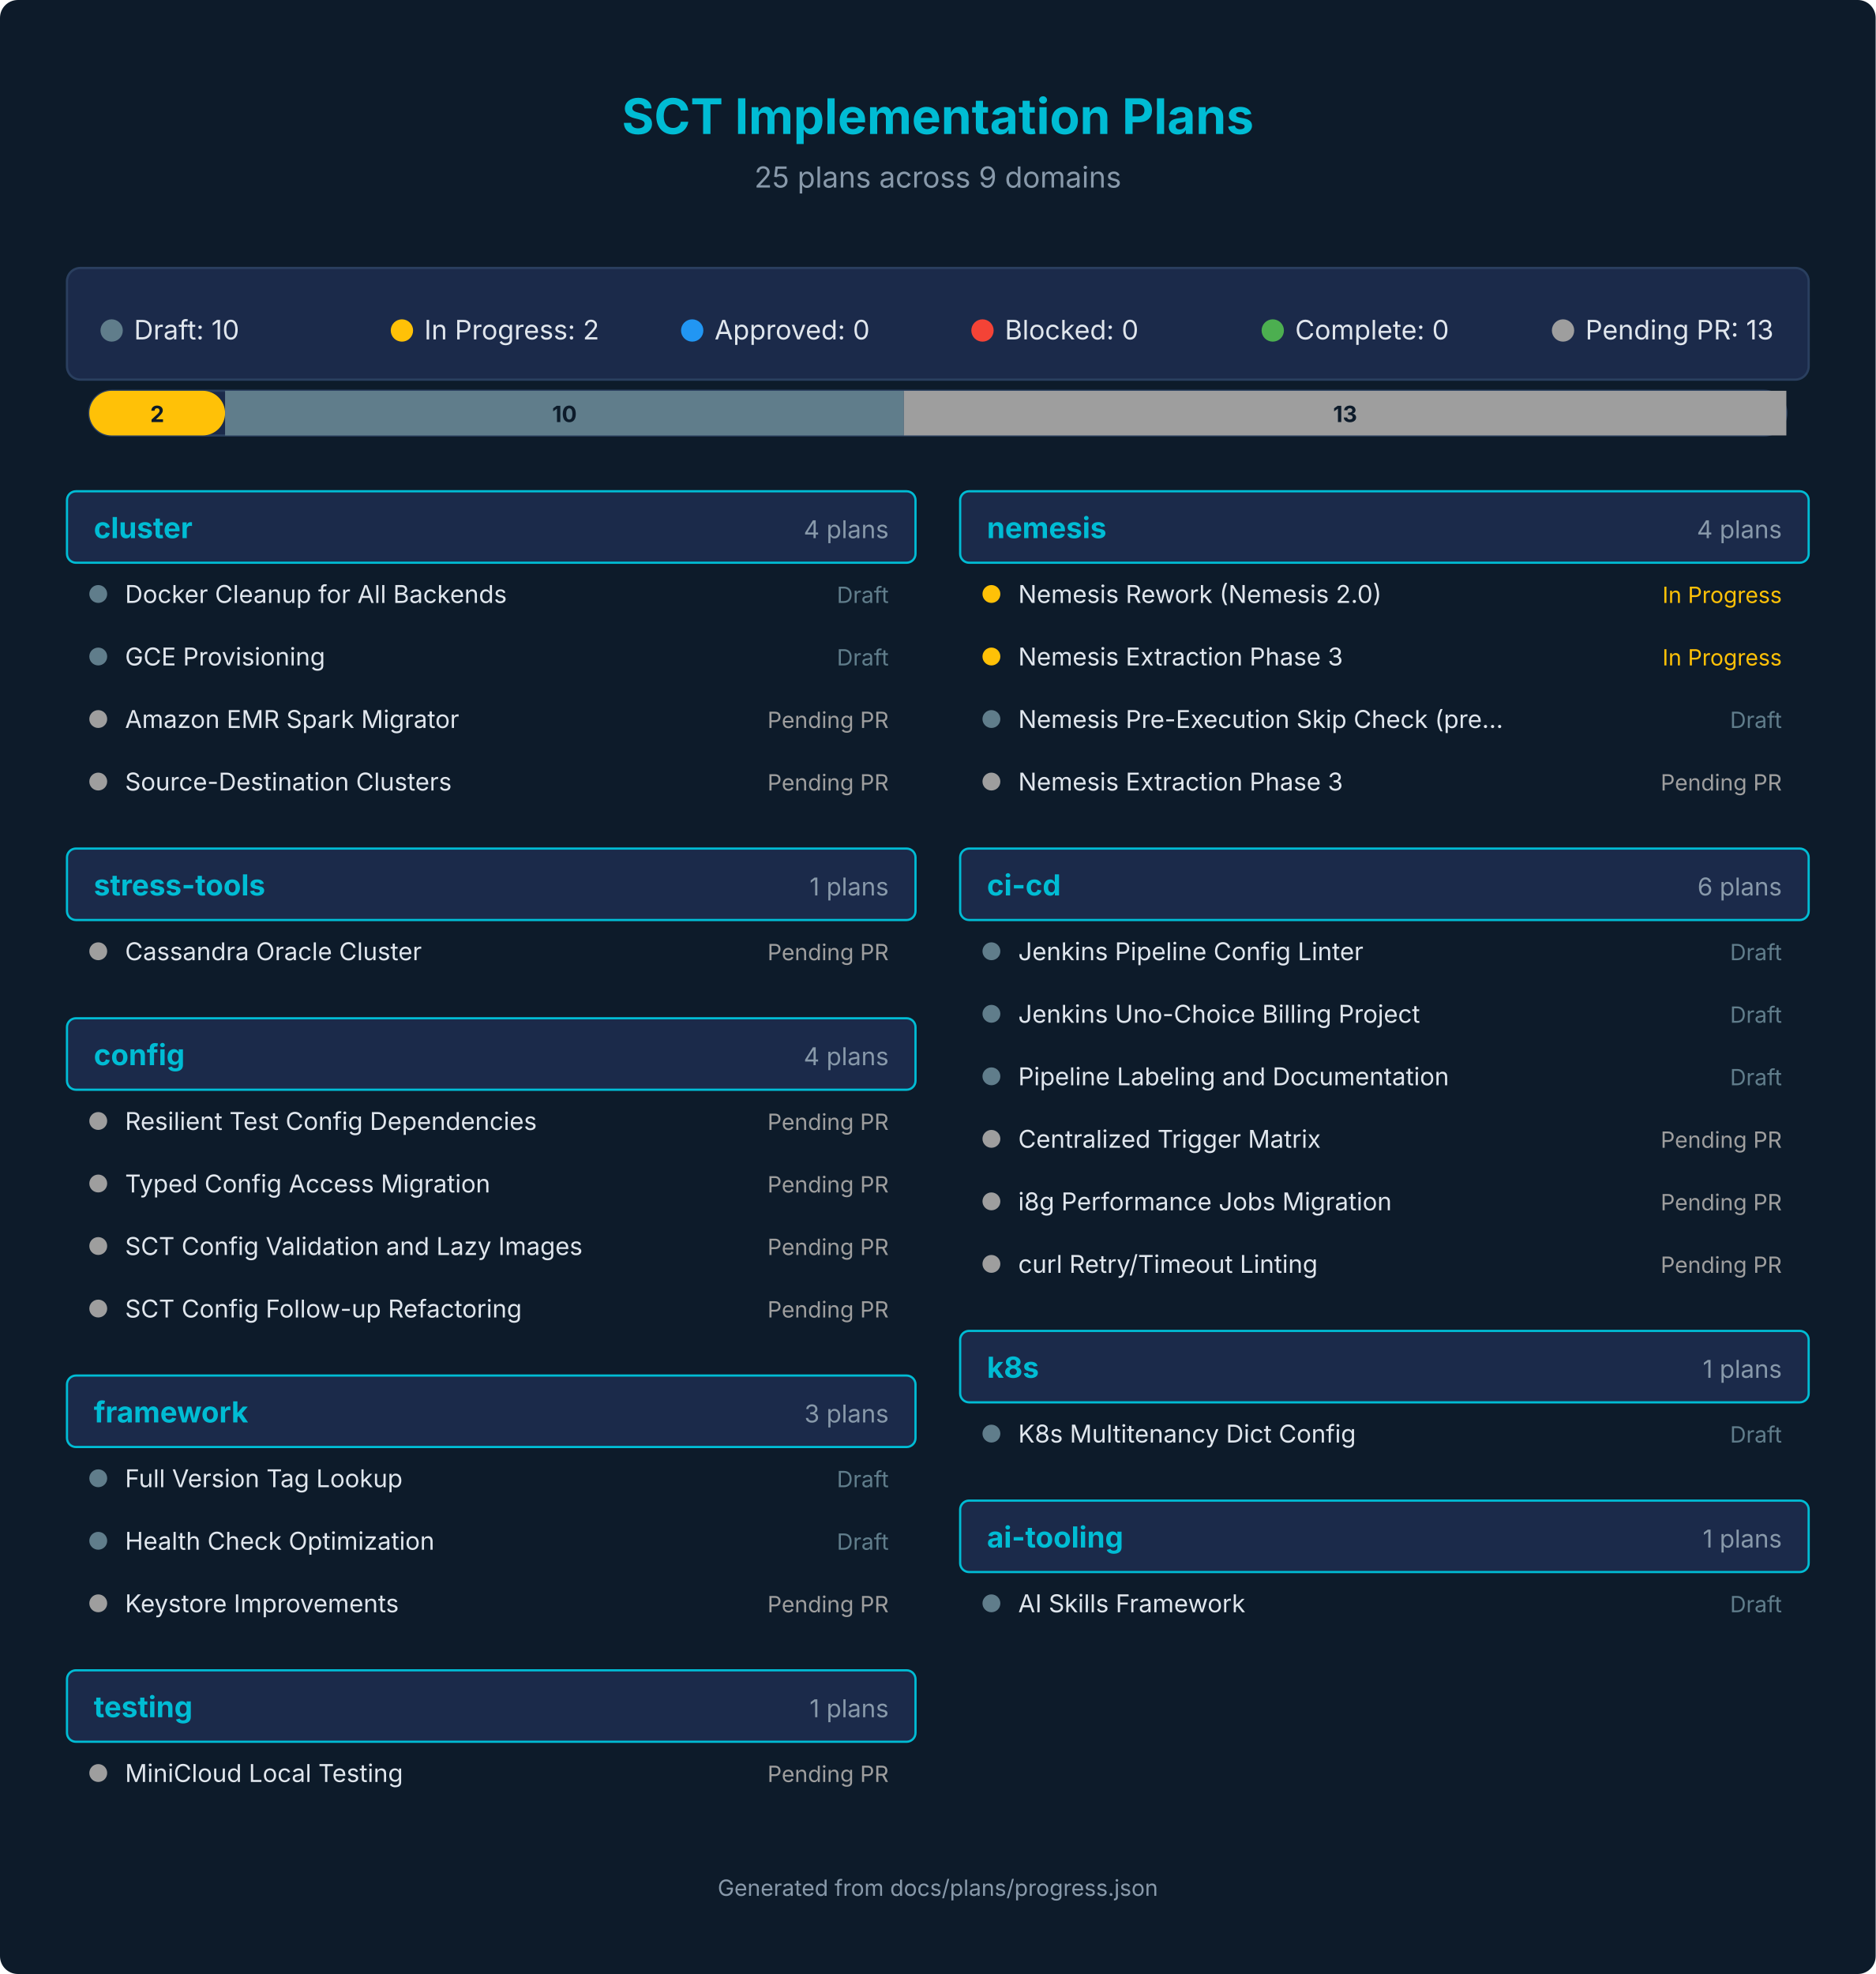
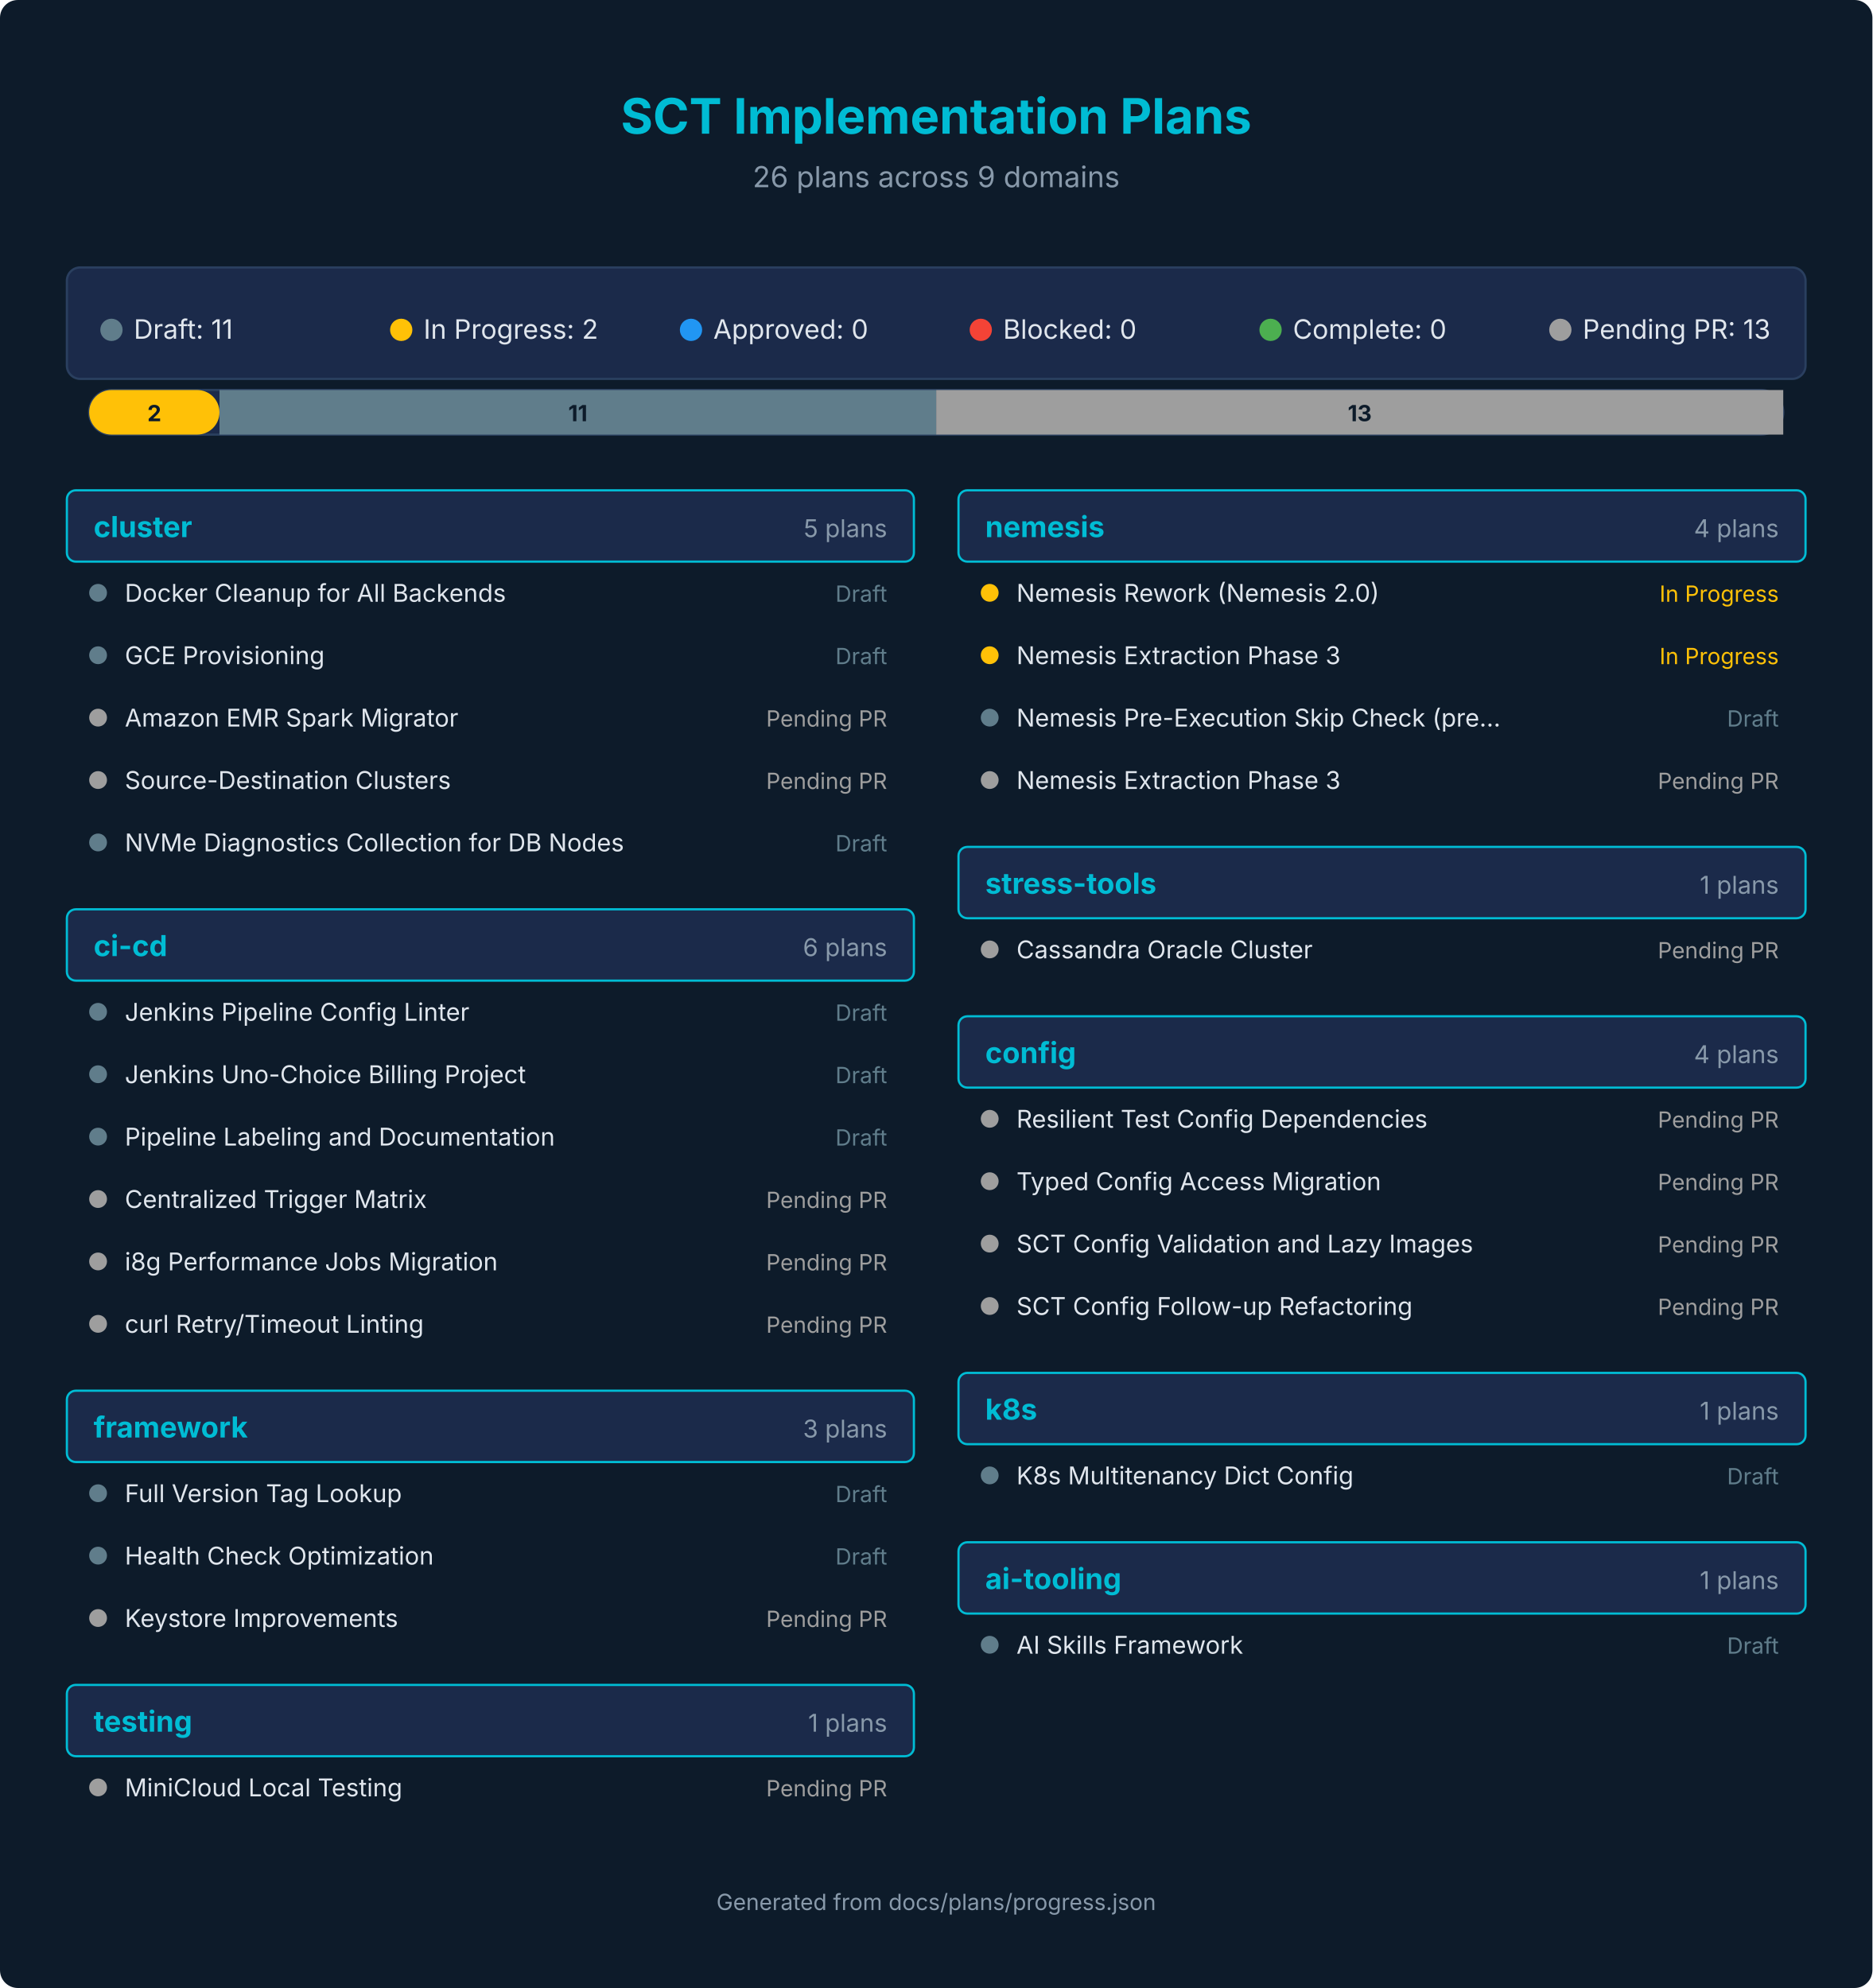
- <svg xmlns="http://www.w3.org/2000/svg" width="840" height="884" viewBox="0 0 840 884">
-   <rect width="840" height="884" fill="#0D1B2A" rx="8" />
+ <svg xmlns="http://www.w3.org/2000/svg" width="840" height="892" viewBox="0 0 840 892">
+   <rect width="840" height="892" fill="#0D1B2A" rx="8" />
  <text x="420" y="60" text-anchor="middle" font-family="system-ui, -apple-system, sans-serif" font-size="22" font-weight="bold" fill="#00BCD4">SCT Implementation Plans</text>
-   <text x="420" y="84" text-anchor="middle" font-family="system-ui, -apple-system, sans-serif" font-size="13" fill="#8899AA">25 plans across 9 domains</text>
+   <text x="420" y="84" text-anchor="middle" font-family="system-ui, -apple-system, sans-serif" font-size="13" fill="#8899AA">26 plans across 9 domains</text>
  <rect x="30" y="120" width="780" height="50" rx="6" fill="#1B2A4A" stroke="#2A3F5F" stroke-width="1" />
  <circle cx="50" cy="148" r="5" fill="#607D8B" />
-   <text x="60" y="152" font-family="system-ui, -apple-system, sans-serif" font-size="12" fill="#E0E6ED">Draft: 10</text>
+   <text x="60" y="152" font-family="system-ui, -apple-system, sans-serif" font-size="12" fill="#E0E6ED">Draft: 11</text>
  <circle cx="180" cy="148" r="5" fill="#FFC107" />
  <text x="190" y="152" font-family="system-ui, -apple-system, sans-serif" font-size="12" fill="#E0E6ED">In Progress: 2</text>
  <circle cx="310" cy="148" r="5" fill="#2196F3" />
  <text x="320" y="152" font-family="system-ui, -apple-system, sans-serif" font-size="12" fill="#E0E6ED">Approved: 0</text>
  <circle cx="440" cy="148" r="5" fill="#F44336" />
  <text x="450" y="152" font-family="system-ui, -apple-system, sans-serif" font-size="12" fill="#E0E6ED">Blocked: 0</text>
  <circle cx="570" cy="148" r="5" fill="#4CAF50" />
  <text x="580" y="152" font-family="system-ui, -apple-system, sans-serif" font-size="12" fill="#E0E6ED">Complete: 0</text>
  <circle cx="700" cy="148" r="5" fill="#9E9E9E" />
  <text x="710" y="152" font-family="system-ui, -apple-system, sans-serif" font-size="12" fill="#E0E6ED">Pending PR: 13</text>
  <rect x="40" y="175" width="760" height="20" rx="10" fill="#1B2A4A" stroke="#2A3F5F" stroke-width="1" />
-   <rect x="40" y="175" width="60.8" height="20" rx="10" fill="#FFC107" />
-   <text x="70.4" y="189" text-anchor="middle" font-family="system-ui, -apple-system, sans-serif" font-size="10" font-weight="bold" fill="#0D1B2A">2</text>
-   <rect x="100.8" y="175" width="304.0" height="20" rx="0" fill="#607D8B" />
-   <text x="252.8" y="189" text-anchor="middle" font-family="system-ui, -apple-system, sans-serif" font-size="10" font-weight="bold" fill="#0D1B2A">10</text>
-   <rect x="404.8" y="175" width="395.2" height="20" rx="0" fill="#9E9E9E" />
-   <text x="602.4" y="189" text-anchor="middle" font-family="system-ui, -apple-system, sans-serif" font-size="10" font-weight="bold" fill="#0D1B2A">13</text>
+   <rect x="40" y="175" width="58.462" height="20" rx="10" fill="#FFC107" />
+   <text x="69.231" y="189" text-anchor="middle" font-family="system-ui, -apple-system, sans-serif" font-size="10" font-weight="bold" fill="#0D1B2A">2</text>
+   <rect x="98.462" y="175" width="321.538" height="20" rx="0" fill="#607D8B" />
+   <text x="259.231" y="189" text-anchor="middle" font-family="system-ui, -apple-system, sans-serif" font-size="10" font-weight="bold" fill="#0D1B2A">11</text>
+   <rect x="420.0" y="175" width="380.0" height="20" rx="0" fill="#9E9E9E" />
+   <text x="610.0" y="189" text-anchor="middle" font-family="system-ui, -apple-system, sans-serif" font-size="10" font-weight="bold" fill="#0D1B2A">13</text>
  <rect x="30" y="220" width="380" height="32" rx="4" fill="#1B2A4A" stroke="#00BCD4" stroke-width="1" />
  <text x="42" y="241" font-family="system-ui, -apple-system, sans-serif" font-size="13" font-weight="bold" fill="#00BCD4">cluster</text>
-   <text x="398" y="241" text-anchor="end" font-family="system-ui, -apple-system, sans-serif" font-size="11" fill="#8899AA">4 plans</text>
+   <text x="398" y="241" text-anchor="end" font-family="system-ui, -apple-system, sans-serif" font-size="11" fill="#8899AA">5 plans</text>
  <circle cx="44" cy="266" r="4" fill="#607D8B" />
  <text x="56" y="270" font-family="system-ui, -apple-system, sans-serif" font-size="11" fill="#E0E6ED">Docker Cleanup for All Backends</text>
  <text x="398" y="270" text-anchor="end" font-family="system-ui, -apple-system, sans-serif" font-size="10" fill="#607D8B">Draft</text>
  <circle cx="44" cy="294" r="4" fill="#607D8B" />
  <text x="56" y="298" font-family="system-ui, -apple-system, sans-serif" font-size="11" fill="#E0E6ED">GCE Provisioning</text>
  <text x="398" y="298" text-anchor="end" font-family="system-ui, -apple-system, sans-serif" font-size="10" fill="#607D8B">Draft</text>
  <circle cx="44" cy="322" r="4" fill="#9E9E9E" />
  <text x="56" y="326" font-family="system-ui, -apple-system, sans-serif" font-size="11" fill="#E0E6ED">Amazon EMR Spark Migrator</text>
  <text x="398" y="326" text-anchor="end" font-family="system-ui, -apple-system, sans-serif" font-size="10" fill="#9E9E9E">Pending PR</text>
  <circle cx="44" cy="350" r="4" fill="#9E9E9E" />
  <text x="56" y="354" font-family="system-ui, -apple-system, sans-serif" font-size="11" fill="#E0E6ED">Source-Destination Clusters</text>
  <text x="398" y="354" text-anchor="end" font-family="system-ui, -apple-system, sans-serif" font-size="10" fill="#9E9E9E">Pending PR</text>
-   <rect x="30" y="380" width="380" height="32" rx="4" fill="#1B2A4A" stroke="#00BCD4" stroke-width="1" />
-   <text x="42" y="401" font-family="system-ui, -apple-system, sans-serif" font-size="13" font-weight="bold" fill="#00BCD4">stress-tools</text>
-   <text x="398" y="401" text-anchor="end" font-family="system-ui, -apple-system, sans-serif" font-size="11" fill="#8899AA">1 plans</text>
-   <circle cx="44" cy="426" r="4" fill="#9E9E9E" />
-   <text x="56" y="430" font-family="system-ui, -apple-system, sans-serif" font-size="11" fill="#E0E6ED">Cassandra Oracle Cluster</text>
-   <text x="398" y="430" text-anchor="end" font-family="system-ui, -apple-system, sans-serif" font-size="10" fill="#9E9E9E">Pending PR</text>
-   <rect x="30" y="456" width="380" height="32" rx="4" fill="#1B2A4A" stroke="#00BCD4" stroke-width="1" />
-   <text x="42" y="477" font-family="system-ui, -apple-system, sans-serif" font-size="13" font-weight="bold" fill="#00BCD4">config</text>
-   <text x="398" y="477" text-anchor="end" font-family="system-ui, -apple-system, sans-serif" font-size="11" fill="#8899AA">4 plans</text>
-   <circle cx="44" cy="502" r="4" fill="#9E9E9E" />
-   <text x="56" y="506" font-family="system-ui, -apple-system, sans-serif" font-size="11" fill="#E0E6ED">Resilient Test Config Dependencies</text>
-   <text x="398" y="506" text-anchor="end" font-family="system-ui, -apple-system, sans-serif" font-size="10" fill="#9E9E9E">Pending PR</text>
-   <circle cx="44" cy="530" r="4" fill="#9E9E9E" />
-   <text x="56" y="534" font-family="system-ui, -apple-system, sans-serif" font-size="11" fill="#E0E6ED">Typed Config Access Migration</text>
-   <text x="398" y="534" text-anchor="end" font-family="system-ui, -apple-system, sans-serif" font-size="10" fill="#9E9E9E">Pending PR</text>
-   <circle cx="44" cy="558" r="4" fill="#9E9E9E" />
-   <text x="56" y="562" font-family="system-ui, -apple-system, sans-serif" font-size="11" fill="#E0E6ED">SCT Config Validation and Lazy Images</text>
-   <text x="398" y="562" text-anchor="end" font-family="system-ui, -apple-system, sans-serif" font-size="10" fill="#9E9E9E">Pending PR</text>
-   <circle cx="44" cy="586" r="4" fill="#9E9E9E" />
-   <text x="56" y="590" font-family="system-ui, -apple-system, sans-serif" font-size="11" fill="#E0E6ED">SCT Config Follow-up Refactoring</text>
-   <text x="398" y="590" text-anchor="end" font-family="system-ui, -apple-system, sans-serif" font-size="10" fill="#9E9E9E">Pending PR</text>
-   <rect x="30" y="616" width="380" height="32" rx="4" fill="#1B2A4A" stroke="#00BCD4" stroke-width="1" />
-   <text x="42" y="637" font-family="system-ui, -apple-system, sans-serif" font-size="13" font-weight="bold" fill="#00BCD4">framework</text>
-   <text x="398" y="637" text-anchor="end" font-family="system-ui, -apple-system, sans-serif" font-size="11" fill="#8899AA">3 plans</text>
-   <circle cx="44" cy="662" r="4" fill="#607D8B" />
-   <text x="56" y="666" font-family="system-ui, -apple-system, sans-serif" font-size="11" fill="#E0E6ED">Full Version Tag Lookup</text>
-   <text x="398" y="666" text-anchor="end" font-family="system-ui, -apple-system, sans-serif" font-size="10" fill="#607D8B">Draft</text>
-   <circle cx="44" cy="690" r="4" fill="#607D8B" />
-   <text x="56" y="694" font-family="system-ui, -apple-system, sans-serif" font-size="11" fill="#E0E6ED">Health Check Optimization</text>
-   <text x="398" y="694" text-anchor="end" font-family="system-ui, -apple-system, sans-serif" font-size="10" fill="#607D8B">Draft</text>
-   <circle cx="44" cy="718" r="4" fill="#9E9E9E" />
-   <text x="56" y="722" font-family="system-ui, -apple-system, sans-serif" font-size="11" fill="#E0E6ED">Keystore Improvements</text>
-   <text x="398" y="722" text-anchor="end" font-family="system-ui, -apple-system, sans-serif" font-size="10" fill="#9E9E9E">Pending PR</text>
-   <rect x="30" y="748" width="380" height="32" rx="4" fill="#1B2A4A" stroke="#00BCD4" stroke-width="1" />
-   <text x="42" y="769" font-family="system-ui, -apple-system, sans-serif" font-size="13" font-weight="bold" fill="#00BCD4">testing</text>
-   <text x="398" y="769" text-anchor="end" font-family="system-ui, -apple-system, sans-serif" font-size="11" fill="#8899AA">1 plans</text>
-   <circle cx="44" cy="794" r="4" fill="#9E9E9E" />
-   <text x="56" y="798" font-family="system-ui, -apple-system, sans-serif" font-size="11" fill="#E0E6ED">MiniCloud Local Testing</text>
-   <text x="398" y="798" text-anchor="end" font-family="system-ui, -apple-system, sans-serif" font-size="10" fill="#9E9E9E">Pending PR</text>
+   <circle cx="44" cy="378" r="4" fill="#607D8B" />
+   <text x="56" y="382" font-family="system-ui, -apple-system, sans-serif" font-size="11" fill="#E0E6ED">NVMe Diagnostics Collection for DB Nodes</text>
+   <text x="398" y="382" text-anchor="end" font-family="system-ui, -apple-system, sans-serif" font-size="10" fill="#607D8B">Draft</text>
+   <rect x="30" y="408" width="380" height="32" rx="4" fill="#1B2A4A" stroke="#00BCD4" stroke-width="1" />
+   <text x="42" y="429" font-family="system-ui, -apple-system, sans-serif" font-size="13" font-weight="bold" fill="#00BCD4">ci-cd</text>
+   <text x="398" y="429" text-anchor="end" font-family="system-ui, -apple-system, sans-serif" font-size="11" fill="#8899AA">6 plans</text>
+   <circle cx="44" cy="454" r="4" fill="#607D8B" />
+   <text x="56" y="458" font-family="system-ui, -apple-system, sans-serif" font-size="11" fill="#E0E6ED">Jenkins Pipeline Config Linter</text>
+   <text x="398" y="458" text-anchor="end" font-family="system-ui, -apple-system, sans-serif" font-size="10" fill="#607D8B">Draft</text>
+   <circle cx="44" cy="482" r="4" fill="#607D8B" />
+   <text x="56" y="486" font-family="system-ui, -apple-system, sans-serif" font-size="11" fill="#E0E6ED">Jenkins Uno-Choice Billing Project</text>
+   <text x="398" y="486" text-anchor="end" font-family="system-ui, -apple-system, sans-serif" font-size="10" fill="#607D8B">Draft</text>
+   <circle cx="44" cy="510" r="4" fill="#607D8B" />
+   <text x="56" y="514" font-family="system-ui, -apple-system, sans-serif" font-size="11" fill="#E0E6ED">Pipeline Labeling and Documentation</text>
+   <text x="398" y="514" text-anchor="end" font-family="system-ui, -apple-system, sans-serif" font-size="10" fill="#607D8B">Draft</text>
+   <circle cx="44" cy="538" r="4" fill="#9E9E9E" />
+   <text x="56" y="542" font-family="system-ui, -apple-system, sans-serif" font-size="11" fill="#E0E6ED">Centralized Trigger Matrix</text>
+   <text x="398" y="542" text-anchor="end" font-family="system-ui, -apple-system, sans-serif" font-size="10" fill="#9E9E9E">Pending PR</text>
+   <circle cx="44" cy="566" r="4" fill="#9E9E9E" />
+   <text x="56" y="570" font-family="system-ui, -apple-system, sans-serif" font-size="11" fill="#E0E6ED">i8g Performance Jobs Migration</text>
+   <text x="398" y="570" text-anchor="end" font-family="system-ui, -apple-system, sans-serif" font-size="10" fill="#9E9E9E">Pending PR</text>
+   <circle cx="44" cy="594" r="4" fill="#9E9E9E" />
+   <text x="56" y="598" font-family="system-ui, -apple-system, sans-serif" font-size="11" fill="#E0E6ED">curl Retry/Timeout Linting</text>
+   <text x="398" y="598" text-anchor="end" font-family="system-ui, -apple-system, sans-serif" font-size="10" fill="#9E9E9E">Pending PR</text>
+   <rect x="30" y="624" width="380" height="32" rx="4" fill="#1B2A4A" stroke="#00BCD4" stroke-width="1" />
+   <text x="42" y="645" font-family="system-ui, -apple-system, sans-serif" font-size="13" font-weight="bold" fill="#00BCD4">framework</text>
+   <text x="398" y="645" text-anchor="end" font-family="system-ui, -apple-system, sans-serif" font-size="11" fill="#8899AA">3 plans</text>
+   <circle cx="44" cy="670" r="4" fill="#607D8B" />
+   <text x="56" y="674" font-family="system-ui, -apple-system, sans-serif" font-size="11" fill="#E0E6ED">Full Version Tag Lookup</text>
+   <text x="398" y="674" text-anchor="end" font-family="system-ui, -apple-system, sans-serif" font-size="10" fill="#607D8B">Draft</text>
+   <circle cx="44" cy="698" r="4" fill="#607D8B" />
+   <text x="56" y="702" font-family="system-ui, -apple-system, sans-serif" font-size="11" fill="#E0E6ED">Health Check Optimization</text>
+   <text x="398" y="702" text-anchor="end" font-family="system-ui, -apple-system, sans-serif" font-size="10" fill="#607D8B">Draft</text>
+   <circle cx="44" cy="726" r="4" fill="#9E9E9E" />
+   <text x="56" y="730" font-family="system-ui, -apple-system, sans-serif" font-size="11" fill="#E0E6ED">Keystore Improvements</text>
+   <text x="398" y="730" text-anchor="end" font-family="system-ui, -apple-system, sans-serif" font-size="10" fill="#9E9E9E">Pending PR</text>
+   <rect x="30" y="756" width="380" height="32" rx="4" fill="#1B2A4A" stroke="#00BCD4" stroke-width="1" />
+   <text x="42" y="777" font-family="system-ui, -apple-system, sans-serif" font-size="13" font-weight="bold" fill="#00BCD4">testing</text>
+   <text x="398" y="777" text-anchor="end" font-family="system-ui, -apple-system, sans-serif" font-size="11" fill="#8899AA">1 plans</text>
+   <circle cx="44" cy="802" r="4" fill="#9E9E9E" />
+   <text x="56" y="806" font-family="system-ui, -apple-system, sans-serif" font-size="11" fill="#E0E6ED">MiniCloud Local Testing</text>
+   <text x="398" y="806" text-anchor="end" font-family="system-ui, -apple-system, sans-serif" font-size="10" fill="#9E9E9E">Pending PR</text>
  <rect x="430" y="220" width="380" height="32" rx="4" fill="#1B2A4A" stroke="#00BCD4" stroke-width="1" />
  <text x="442" y="241" font-family="system-ui, -apple-system, sans-serif" font-size="13" font-weight="bold" fill="#00BCD4">nemesis</text>
  <text x="798" y="241" text-anchor="end" font-family="system-ui, -apple-system, sans-serif" font-size="11" fill="#8899AA">4 plans</text>
  <circle cx="444" cy="266" r="4" fill="#FFC107" />
  <text x="456" y="270" font-family="system-ui, -apple-system, sans-serif" font-size="11" fill="#E0E6ED">Nemesis Rework (Nemesis 2.0)</text>
  <text x="798" y="270" text-anchor="end" font-family="system-ui, -apple-system, sans-serif" font-size="10" fill="#FFC107">In Progress</text>
  <circle cx="444" cy="294" r="4" fill="#FFC107" />
  <text x="456" y="298" font-family="system-ui, -apple-system, sans-serif" font-size="11" fill="#E0E6ED">Nemesis Extraction Phase 3</text>
  <text x="798" y="298" text-anchor="end" font-family="system-ui, -apple-system, sans-serif" font-size="10" fill="#FFC107">In Progress</text>
  <circle cx="444" cy="322" r="4" fill="#607D8B" />
  <text x="456" y="326" font-family="system-ui, -apple-system, sans-serif" font-size="11" fill="#E0E6ED">Nemesis Pre-Execution Skip Check (pre...</text>
  <text x="798" y="326" text-anchor="end" font-family="system-ui, -apple-system, sans-serif" font-size="10" fill="#607D8B">Draft</text>
  <circle cx="444" cy="350" r="4" fill="#9E9E9E" />
  <text x="456" y="354" font-family="system-ui, -apple-system, sans-serif" font-size="11" fill="#E0E6ED">Nemesis Extraction Phase 3</text>
  <text x="798" y="354" text-anchor="end" font-family="system-ui, -apple-system, sans-serif" font-size="10" fill="#9E9E9E">Pending PR</text>
  <rect x="430" y="380" width="380" height="32" rx="4" fill="#1B2A4A" stroke="#00BCD4" stroke-width="1" />
-   <text x="442" y="401" font-family="system-ui, -apple-system, sans-serif" font-size="13" font-weight="bold" fill="#00BCD4">ci-cd</text>
-   <text x="798" y="401" text-anchor="end" font-family="system-ui, -apple-system, sans-serif" font-size="11" fill="#8899AA">6 plans</text>
-   <circle cx="444" cy="426" r="4" fill="#607D8B" />
-   <text x="456" y="430" font-family="system-ui, -apple-system, sans-serif" font-size="11" fill="#E0E6ED">Jenkins Pipeline Config Linter</text>
-   <text x="798" y="430" text-anchor="end" font-family="system-ui, -apple-system, sans-serif" font-size="10" fill="#607D8B">Draft</text>
-   <circle cx="444" cy="454" r="4" fill="#607D8B" />
-   <text x="456" y="458" font-family="system-ui, -apple-system, sans-serif" font-size="11" fill="#E0E6ED">Jenkins Uno-Choice Billing Project</text>
-   <text x="798" y="458" text-anchor="end" font-family="system-ui, -apple-system, sans-serif" font-size="10" fill="#607D8B">Draft</text>
-   <circle cx="444" cy="482" r="4" fill="#607D8B" />
-   <text x="456" y="486" font-family="system-ui, -apple-system, sans-serif" font-size="11" fill="#E0E6ED">Pipeline Labeling and Documentation</text>
-   <text x="798" y="486" text-anchor="end" font-family="system-ui, -apple-system, sans-serif" font-size="10" fill="#607D8B">Draft</text>
-   <circle cx="444" cy="510" r="4" fill="#9E9E9E" />
-   <text x="456" y="514" font-family="system-ui, -apple-system, sans-serif" font-size="11" fill="#E0E6ED">Centralized Trigger Matrix</text>
-   <text x="798" y="514" text-anchor="end" font-family="system-ui, -apple-system, sans-serif" font-size="10" fill="#9E9E9E">Pending PR</text>
-   <circle cx="444" cy="538" r="4" fill="#9E9E9E" />
-   <text x="456" y="542" font-family="system-ui, -apple-system, sans-serif" font-size="11" fill="#E0E6ED">i8g Performance Jobs Migration</text>
-   <text x="798" y="542" text-anchor="end" font-family="system-ui, -apple-system, sans-serif" font-size="10" fill="#9E9E9E">Pending PR</text>
-   <circle cx="444" cy="566" r="4" fill="#9E9E9E" />
-   <text x="456" y="570" font-family="system-ui, -apple-system, sans-serif" font-size="11" fill="#E0E6ED">curl Retry/Timeout Linting</text>
-   <text x="798" y="570" text-anchor="end" font-family="system-ui, -apple-system, sans-serif" font-size="10" fill="#9E9E9E">Pending PR</text>
-   <rect x="430" y="596" width="380" height="32" rx="4" fill="#1B2A4A" stroke="#00BCD4" stroke-width="1" />
-   <text x="442" y="617" font-family="system-ui, -apple-system, sans-serif" font-size="13" font-weight="bold" fill="#00BCD4">k8s</text>
-   <text x="798" y="617" text-anchor="end" font-family="system-ui, -apple-system, sans-serif" font-size="11" fill="#8899AA">1 plans</text>
-   <circle cx="444" cy="642" r="4" fill="#607D8B" />
-   <text x="456" y="646" font-family="system-ui, -apple-system, sans-serif" font-size="11" fill="#E0E6ED">K8s Multitenancy Dict Config</text>
-   <text x="798" y="646" text-anchor="end" font-family="system-ui, -apple-system, sans-serif" font-size="10" fill="#607D8B">Draft</text>
-   <rect x="430" y="672" width="380" height="32" rx="4" fill="#1B2A4A" stroke="#00BCD4" stroke-width="1" />
-   <text x="442" y="693" font-family="system-ui, -apple-system, sans-serif" font-size="13" font-weight="bold" fill="#00BCD4">ai-tooling</text>
-   <text x="798" y="693" text-anchor="end" font-family="system-ui, -apple-system, sans-serif" font-size="11" fill="#8899AA">1 plans</text>
-   <circle cx="444" cy="718" r="4" fill="#607D8B" />
-   <text x="456" y="722" font-family="system-ui, -apple-system, sans-serif" font-size="11" fill="#E0E6ED">AI Skills Framework</text>
-   <text x="798" y="722" text-anchor="end" font-family="system-ui, -apple-system, sans-serif" font-size="10" fill="#607D8B">Draft</text>
-   <text x="420" y="849" text-anchor="middle" font-family="system-ui, -apple-system, sans-serif" font-size="10" fill="#8899AA">Generated from docs/plans/progress.json</text>
+   <text x="442" y="401" font-family="system-ui, -apple-system, sans-serif" font-size="13" font-weight="bold" fill="#00BCD4">stress-tools</text>
+   <text x="798" y="401" text-anchor="end" font-family="system-ui, -apple-system, sans-serif" font-size="11" fill="#8899AA">1 plans</text>
+   <circle cx="444" cy="426" r="4" fill="#9E9E9E" />
+   <text x="456" y="430" font-family="system-ui, -apple-system, sans-serif" font-size="11" fill="#E0E6ED">Cassandra Oracle Cluster</text>
+   <text x="798" y="430" text-anchor="end" font-family="system-ui, -apple-system, sans-serif" font-size="10" fill="#9E9E9E">Pending PR</text>
+   <rect x="430" y="456" width="380" height="32" rx="4" fill="#1B2A4A" stroke="#00BCD4" stroke-width="1" />
+   <text x="442" y="477" font-family="system-ui, -apple-system, sans-serif" font-size="13" font-weight="bold" fill="#00BCD4">config</text>
+   <text x="798" y="477" text-anchor="end" font-family="system-ui, -apple-system, sans-serif" font-size="11" fill="#8899AA">4 plans</text>
+   <circle cx="444" cy="502" r="4" fill="#9E9E9E" />
+   <text x="456" y="506" font-family="system-ui, -apple-system, sans-serif" font-size="11" fill="#E0E6ED">Resilient Test Config Dependencies</text>
+   <text x="798" y="506" text-anchor="end" font-family="system-ui, -apple-system, sans-serif" font-size="10" fill="#9E9E9E">Pending PR</text>
+   <circle cx="444" cy="530" r="4" fill="#9E9E9E" />
+   <text x="456" y="534" font-family="system-ui, -apple-system, sans-serif" font-size="11" fill="#E0E6ED">Typed Config Access Migration</text>
+   <text x="798" y="534" text-anchor="end" font-family="system-ui, -apple-system, sans-serif" font-size="10" fill="#9E9E9E">Pending PR</text>
+   <circle cx="444" cy="558" r="4" fill="#9E9E9E" />
+   <text x="456" y="562" font-family="system-ui, -apple-system, sans-serif" font-size="11" fill="#E0E6ED">SCT Config Validation and Lazy Images</text>
+   <text x="798" y="562" text-anchor="end" font-family="system-ui, -apple-system, sans-serif" font-size="10" fill="#9E9E9E">Pending PR</text>
+   <circle cx="444" cy="586" r="4" fill="#9E9E9E" />
+   <text x="456" y="590" font-family="system-ui, -apple-system, sans-serif" font-size="11" fill="#E0E6ED">SCT Config Follow-up Refactoring</text>
+   <text x="798" y="590" text-anchor="end" font-family="system-ui, -apple-system, sans-serif" font-size="10" fill="#9E9E9E">Pending PR</text>
+   <rect x="430" y="616" width="380" height="32" rx="4" fill="#1B2A4A" stroke="#00BCD4" stroke-width="1" />
+   <text x="442" y="637" font-family="system-ui, -apple-system, sans-serif" font-size="13" font-weight="bold" fill="#00BCD4">k8s</text>
+   <text x="798" y="637" text-anchor="end" font-family="system-ui, -apple-system, sans-serif" font-size="11" fill="#8899AA">1 plans</text>
+   <circle cx="444" cy="662" r="4" fill="#607D8B" />
+   <text x="456" y="666" font-family="system-ui, -apple-system, sans-serif" font-size="11" fill="#E0E6ED">K8s Multitenancy Dict Config</text>
+   <text x="798" y="666" text-anchor="end" font-family="system-ui, -apple-system, sans-serif" font-size="10" fill="#607D8B">Draft</text>
+   <rect x="430" y="692" width="380" height="32" rx="4" fill="#1B2A4A" stroke="#00BCD4" stroke-width="1" />
+   <text x="442" y="713" font-family="system-ui, -apple-system, sans-serif" font-size="13" font-weight="bold" fill="#00BCD4">ai-tooling</text>
+   <text x="798" y="713" text-anchor="end" font-family="system-ui, -apple-system, sans-serif" font-size="11" fill="#8899AA">1 plans</text>
+   <circle cx="444" cy="738" r="4" fill="#607D8B" />
+   <text x="456" y="742" font-family="system-ui, -apple-system, sans-serif" font-size="11" fill="#E0E6ED">AI Skills Framework</text>
+   <text x="798" y="742" text-anchor="end" font-family="system-ui, -apple-system, sans-serif" font-size="10" fill="#607D8B">Draft</text>
+   <text x="420" y="857" text-anchor="middle" font-family="system-ui, -apple-system, sans-serif" font-size="10" fill="#8899AA">Generated from docs/plans/progress.json</text>
</svg>
